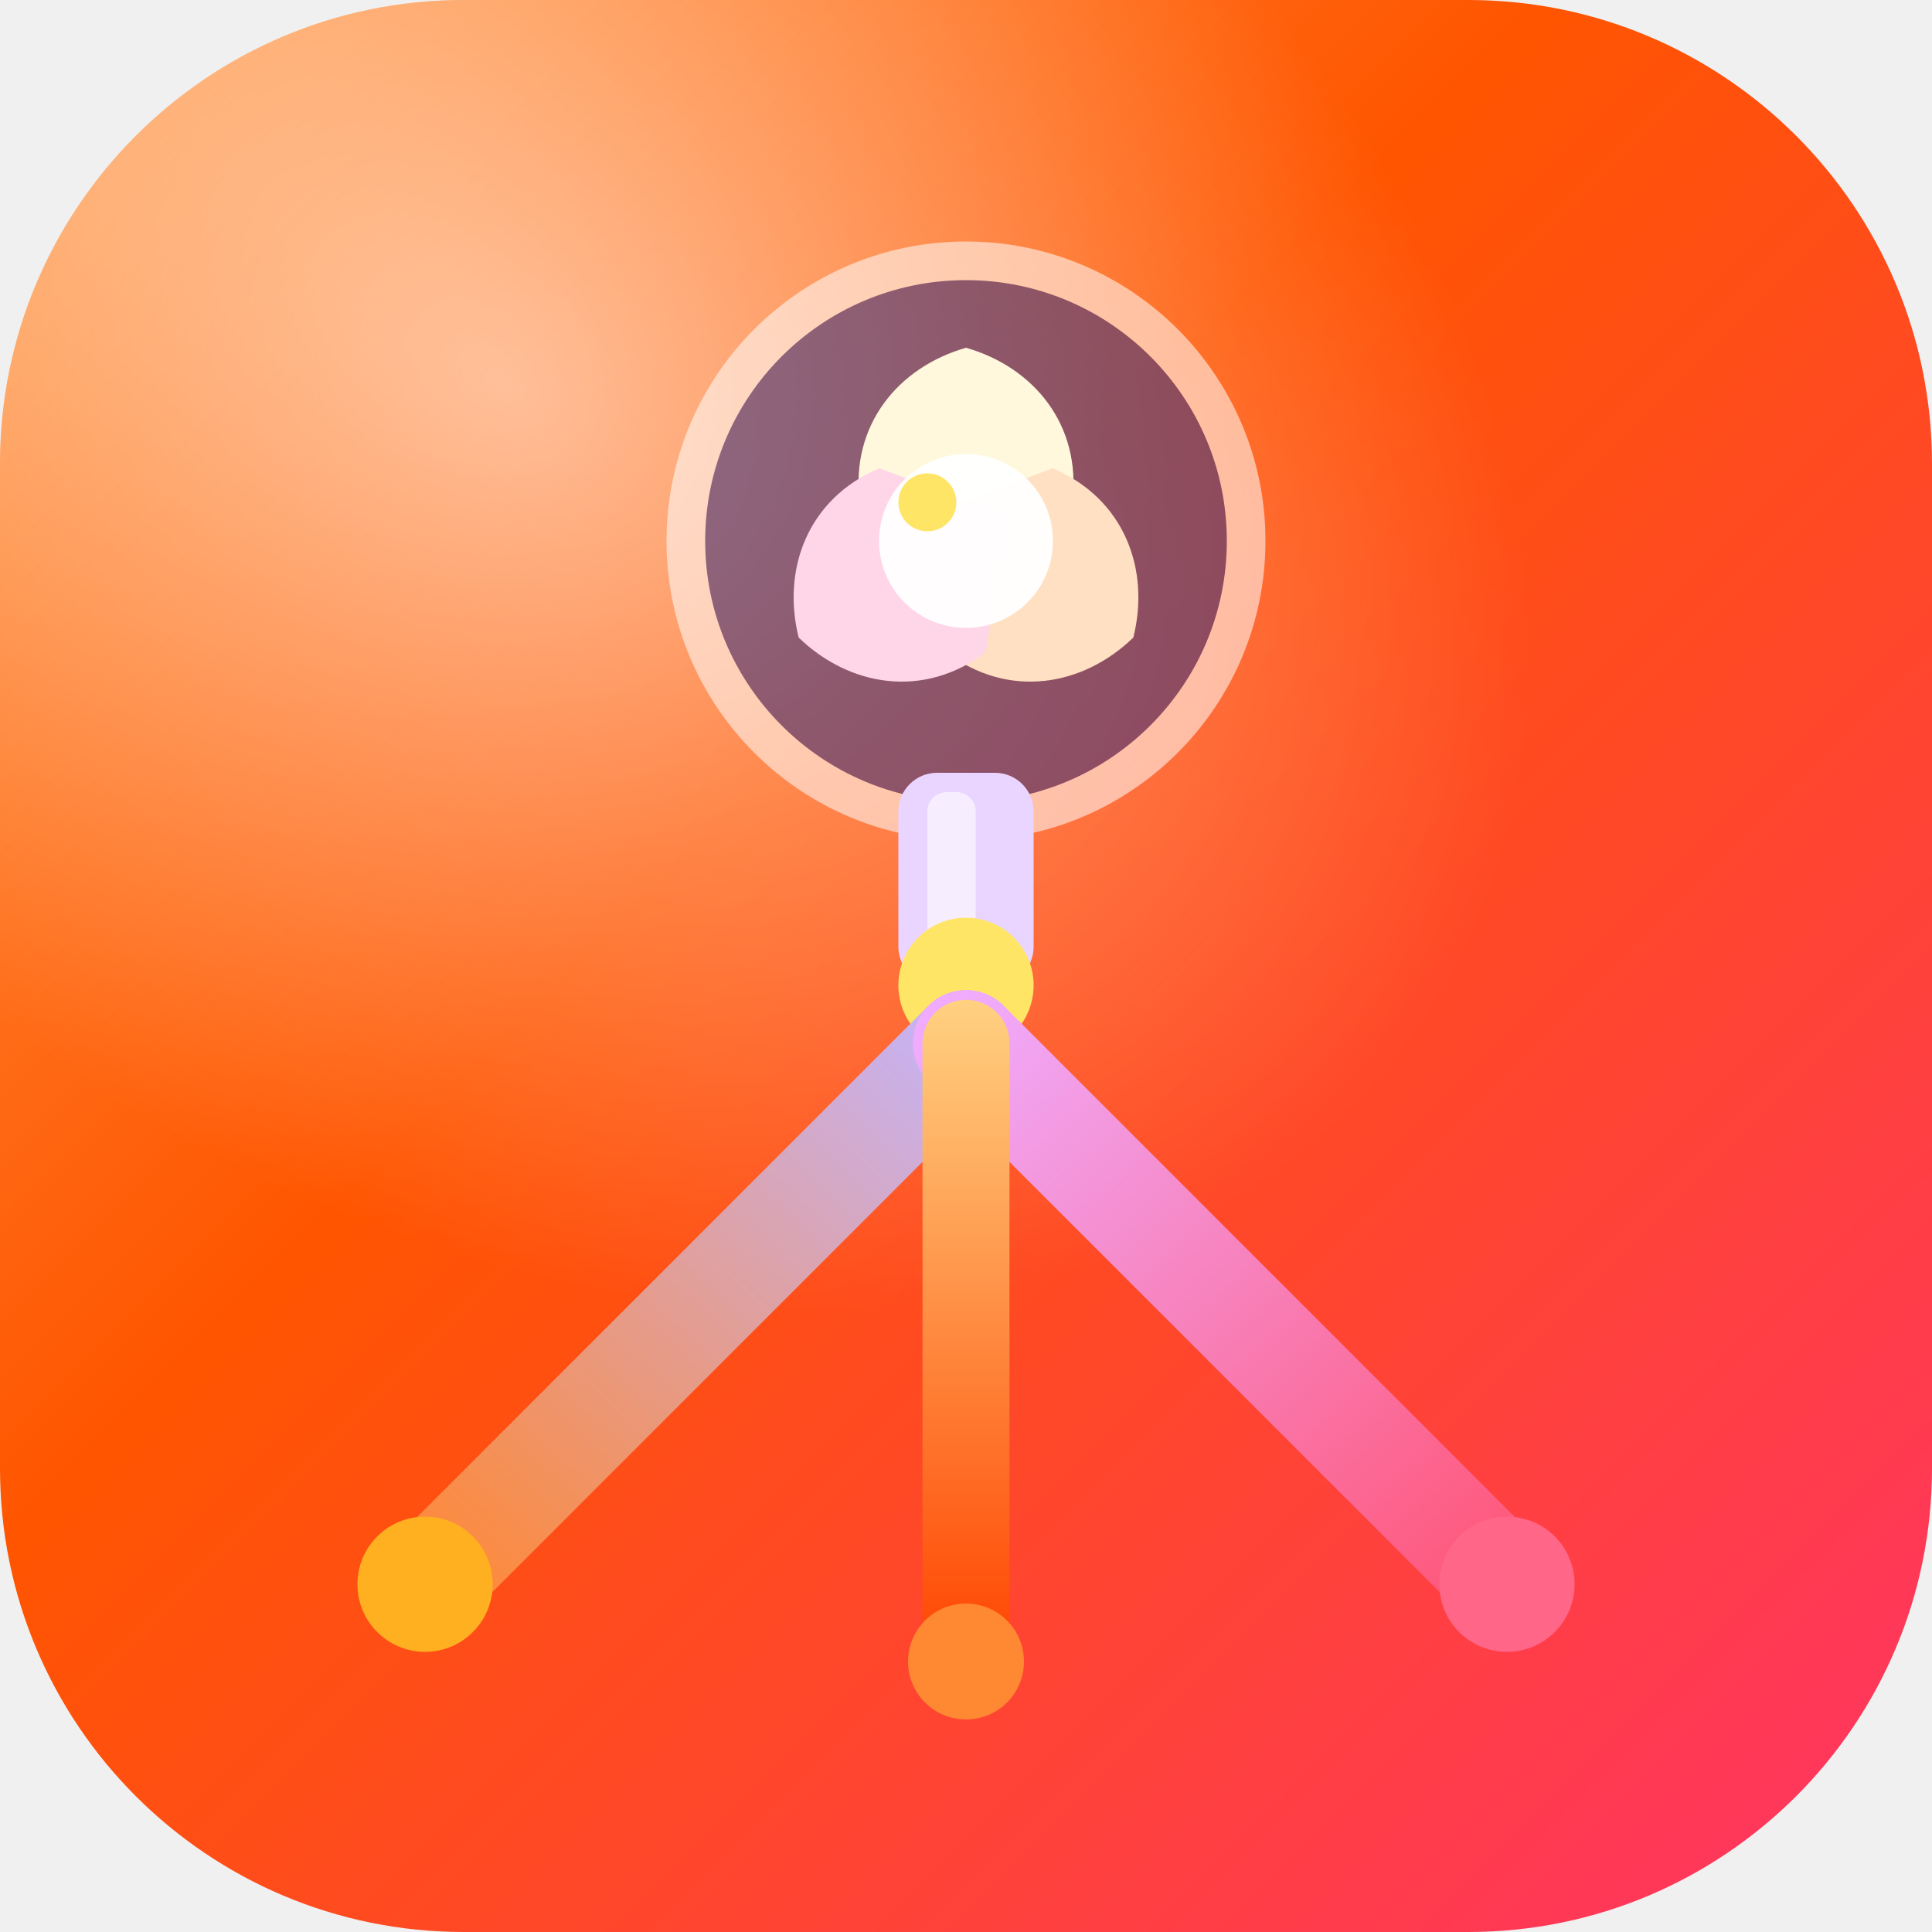
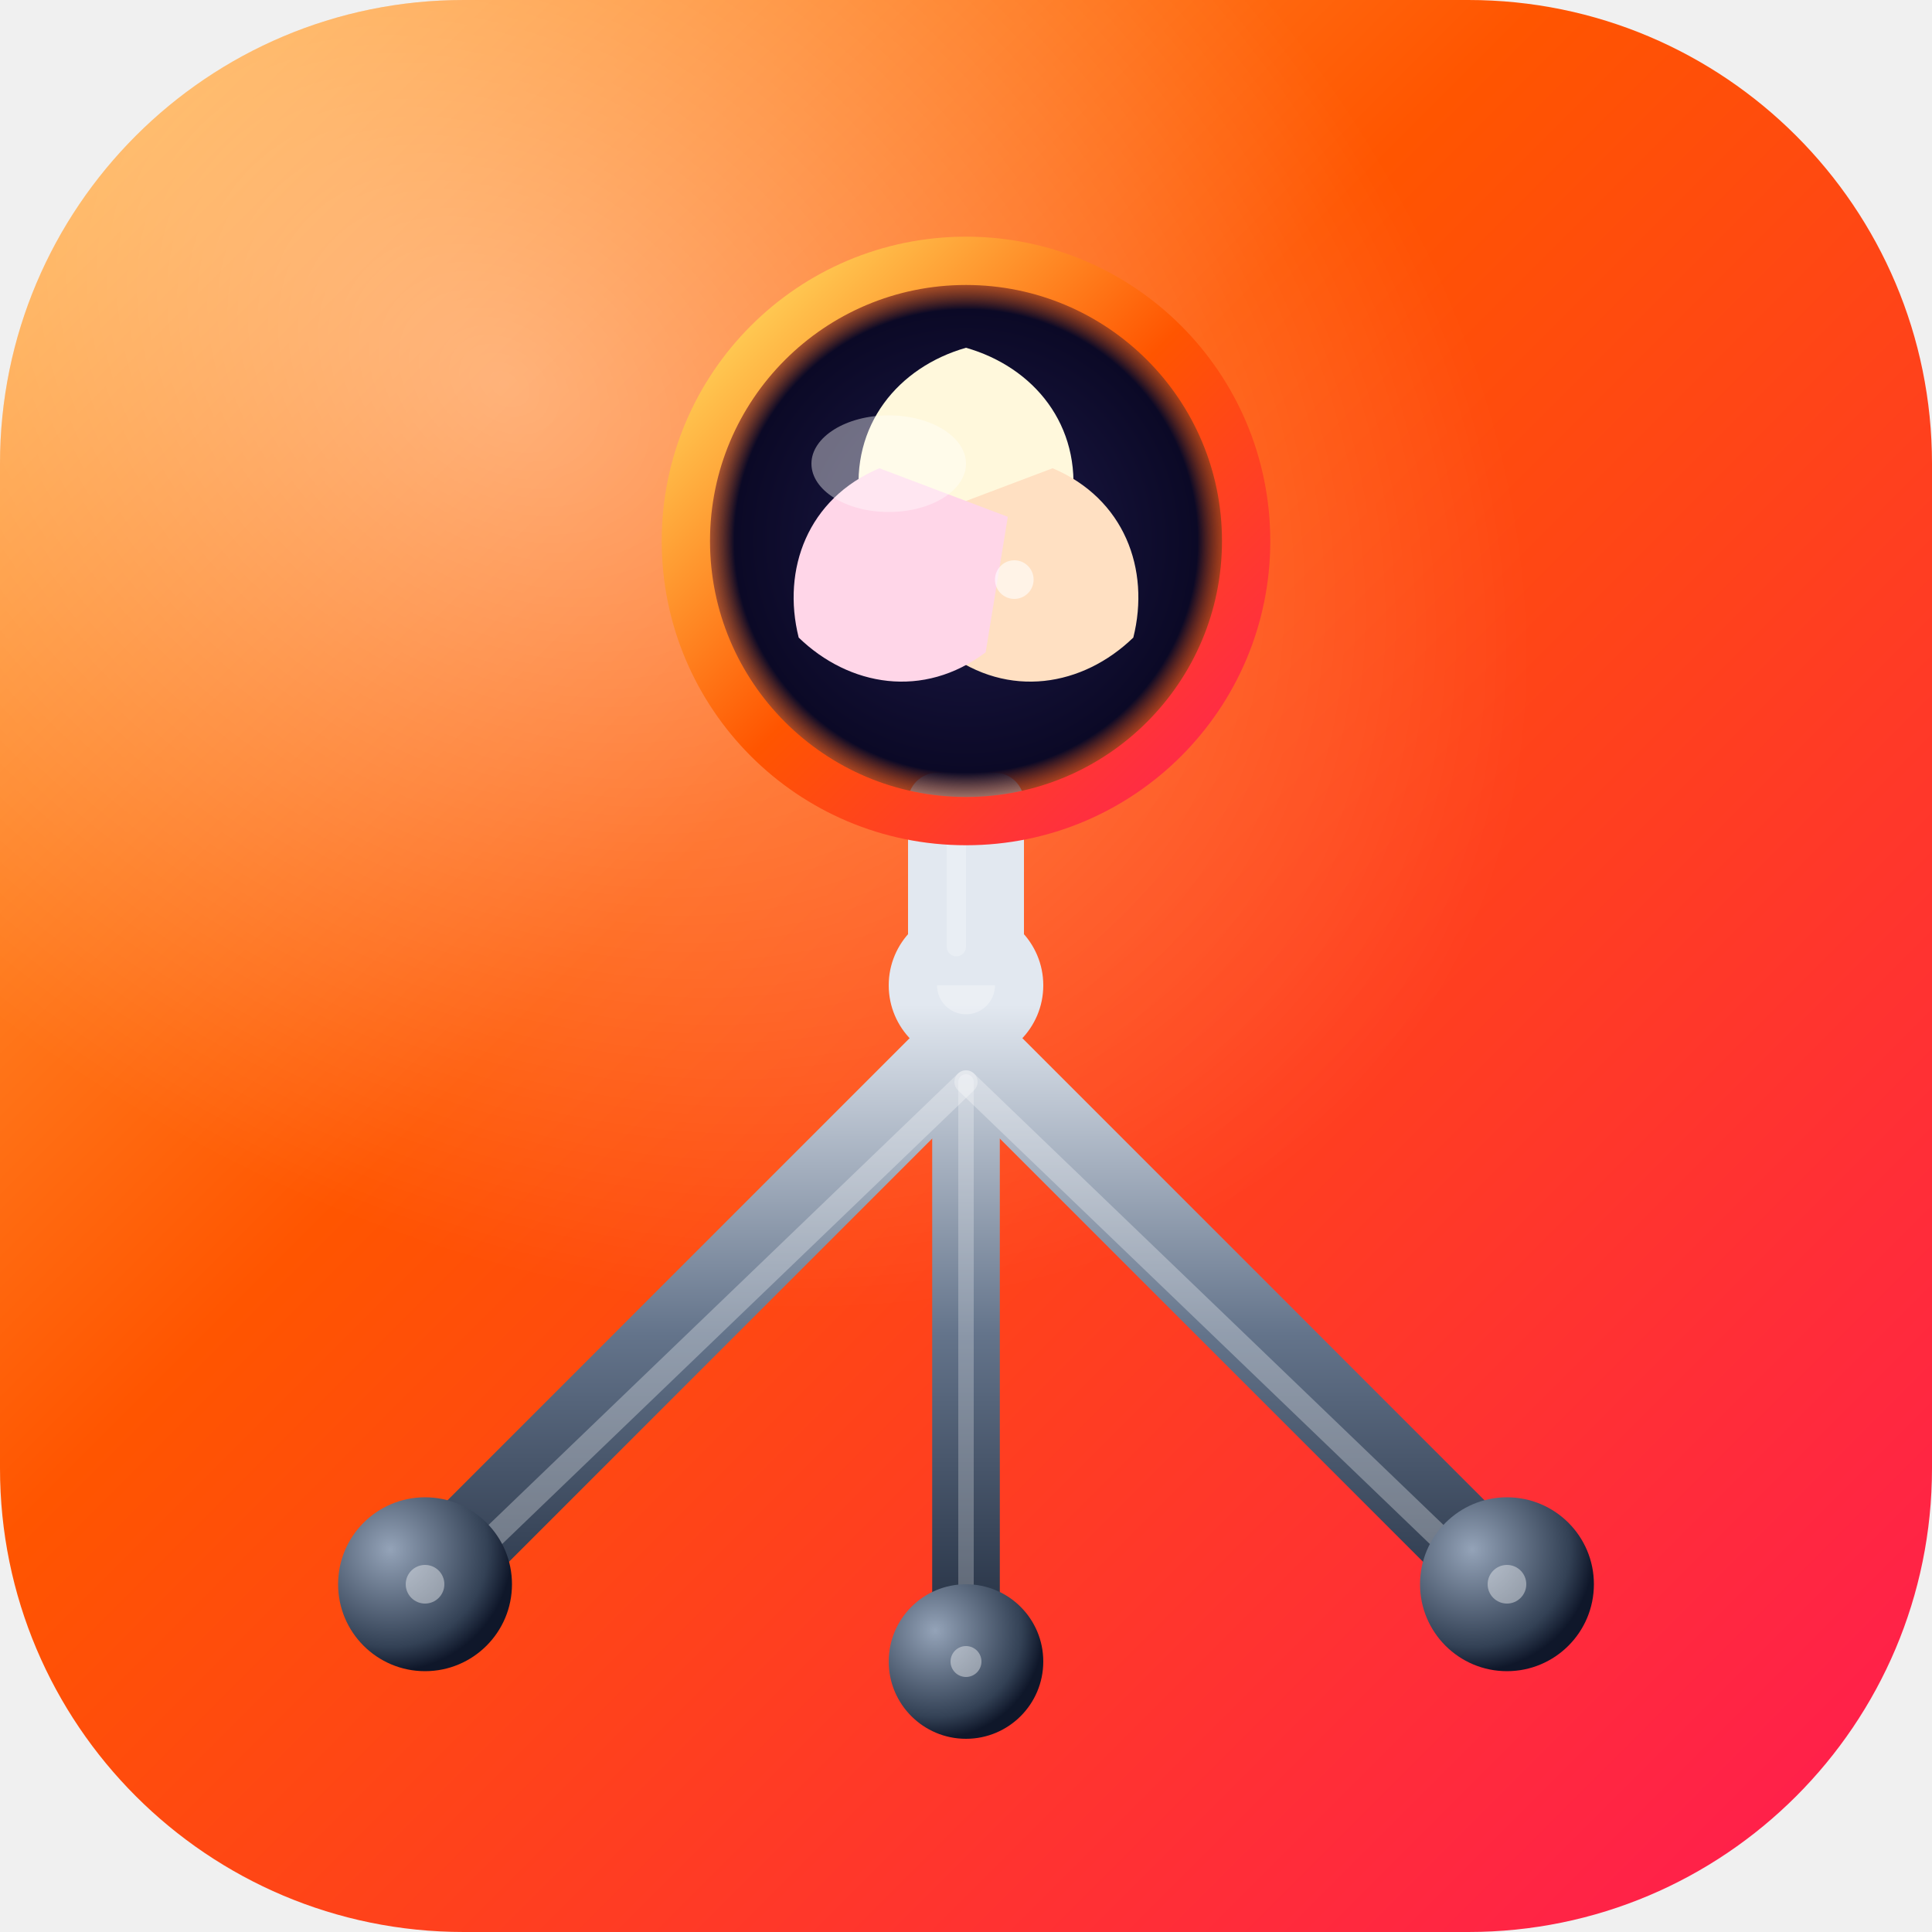
<svg xmlns="http://www.w3.org/2000/svg" viewBox="0 0 100 100" fill="none">
  <defs>
    <linearGradient id="bg" x1="0" y1="0" x2="100" y2="100" gradientUnits="userSpaceOnUse">
-       <stop stop-color="#FF9944" />
+       <stop stop-color="#FFB84D" />
      <stop offset="0.4" stop-color="#FF5500" />
-       <stop offset="1" stop-color="#FF3366" />
+       <stop offset="1" stop-color="#FF1A53" />
    </linearGradient>
+     <radialGradient id="shine" cx="0" cy="0" r="1" gradientUnits="userSpaceOnUse" gradientTransform="translate(26 20) rotate(35) scale(58 42)">
+       <stop stop-color="#FFF" stop-opacity="0.4" />
+       <stop offset="1" stop-color="#FFF" stop-opacity="0" />
+     </radialGradient>
+     <linearGradient id="legMetal" x1="50" y1="52" x2="50" y2="86" gradientUnits="userSpaceOnUse">
+       <stop stop-color="#E2E8F0" />
+       <stop offset="0.5" stop-color="#64748B" />
+       <stop offset="1" stop-color="#1E293B" />
+     </linearGradient>
+     <radialGradient id="footMetal" cx="30%" cy="30%" r="70%">
+       <stop offset="0" stop-color="#94A3B8" />
+       <stop offset="0.8" stop-color="#334155" />
+       <stop offset="1" stop-color="#0F172A" />
+     </radialGradient>
+     <linearGradient id="ringGrad" x1="36" y1="14" x2="64" y2="42" gradientUnits="userSpaceOnUse">
+       <stop stop-color="#FFE566" />
+       <stop offset="0.5" stop-color="#FF5500" />
+       <stop offset="1" stop-color="#FF2255" />
+     </linearGradient>
+     <radialGradient id="ringFillGrad" cx="0" cy="0" r="1" gradientUnits="userSpaceOnUse" gradientTransform="translate(50 28) rotate(90) scale(15)">
+       <stop offset="0" stop-color="#1E1B4B" />
+       <stop offset="0.8" stop-color="#0B0926" />
+       <stop offset="1" stop-color="#FF5500" stop-opacity="0.15" />
+     </radialGradient>
    <linearGradient id="bladeA" x1="50" y1="18" x2="50" y2="32" gradientUnits="userSpaceOnUse">
      <stop stop-color="#FFF8DC" />
      <stop offset="1" stop-color="#FFB020" />
    </linearGradient>
    <linearGradient id="bladeB" x1="50" y1="18" x2="50" y2="32" gradientUnits="userSpaceOnUse">
      <stop stop-color="#FFE0C2" />
      <stop offset="1" stop-color="#FF5500" />
    </linearGradient>
    <linearGradient id="bladeC" x1="50" y1="18" x2="50" y2="32" gradientUnits="userSpaceOnUse">
      <stop stop-color="#FFD6E8" />
      <stop offset="1" stop-color="#FF6688" />
    </linearGradient>
-     <radialGradient id="shine" cx="0" cy="0" r="1" gradientUnits="userSpaceOnUse" gradientTransform="translate(26 20) rotate(35) scale(58 42)">
-       <stop stop-color="#FFF" stop-opacity="0.55" />
-       <stop offset="1" stop-color="#FFF" stop-opacity="0" />
-     </radialGradient>
-     <linearGradient id="legL" x1="50" y1="52" x2="22" y2="82" gradientUnits="userSpaceOnUse">
-       <stop stop-color="#C4B5FD" />
-       <stop offset="1" stop-color="#FF8833" />
-     </linearGradient>
-     <linearGradient id="legR" x1="50" y1="52" x2="78" y2="82" gradientUnits="userSpaceOnUse">
-       <stop stop-color="#F0ABFC" />
-       <stop offset="1" stop-color="#FF5577" />
-     </linearGradient>
-     <linearGradient id="legC" x1="50" y1="52" x2="50" y2="86" gradientUnits="userSpaceOnUse">
-       <stop stop-color="#FFD080" />
-       <stop offset="1" stop-color="#FF4400" />
-     </linearGradient>
  </defs>
  <rect width="100" height="100" rx="24" fill="url(#bg)" />
  <rect width="100" height="100" rx="24" fill="url(#shine)" />
-   <circle cx="50" cy="28" r="14.5" stroke="#FFF" stroke-width="2" fill="#312E81" opacity="0.55" />
+   <path d="M50 54 L22 82" stroke="url(#legMetal)" stroke-width="4.5" stroke-linecap="round" />
+   <path d="M50 54 L78 82" stroke="url(#legMetal)" stroke-width="4.5" stroke-linecap="round" />
+   <path d="M50 54 L50 86" stroke="url(#legMetal)" stroke-width="3.5" stroke-linecap="round" />
+   <path d="M50 56 L24 81" stroke="#FFF" stroke-width="1.2" stroke-linecap="round" opacity="0.3" />
+   <path d="M50 56 L76 81" stroke="#FFF" stroke-width="1.2" stroke-linecap="round" opacity="0.3" />
+   <path d="M50 56 L50 82" stroke="#FFF" stroke-width="0.8" stroke-linecap="round" opacity="0.25" />
+   <circle cx="22" cy="82" r="4.5" fill="url(#footMetal)" />
+   <circle cx="78" cy="82" r="4.5" fill="url(#footMetal)" />
+   <circle cx="50" cy="86" r="4" fill="url(#footMetal)" />
+   <circle cx="22" cy="82" r="1" fill="#FFF" opacity="0.4" />
+   <circle cx="78" cy="82" r="1" fill="#FFF" opacity="0.4" />
+   <circle cx="50" cy="86" r="0.8" fill="#FFF" opacity="0.4" />
+   <circle cx="50" cy="51" r="4" fill="url(#legMetal)" />
+   <circle cx="50" cy="51" r="1.5" fill="#FFF" opacity="0.3" />
+   <rect x="47" y="40" width="6" height="11" rx="1.5" fill="url(#legMetal)" />
+   <rect x="49" y="41.5" width="1" height="8" rx="0.5" fill="#FFF" opacity="0.25" />
+   <circle cx="50" cy="28" r="14.5" stroke="url(#ringGrad)" stroke-width="2.5" fill="url(#ringFillGrad)" />
  <g transform="translate(50 28)">
    <path d="M0 -10 C3.5 -9 6 -6 5.5 -2 L0 2.5 L-5.5 -2 C-6 -6 -3.5 -9 0 -10 Z" fill="url(#bladeA)" />
    <path d="M0 -10 C3.5 -9 6 -6 5.5 -2 L0 2.5 L-5.5 -2 C-6 -6 -3.5 -9 0 -10 Z" fill="url(#bladeB)" transform="rotate(120)" />
    <path d="M0 -10 C3.5 -9 6 -6 5.5 -2 L0 2.5 L-5.5 -2 C-6 -6 -3.5 -9 0 -10 Z" fill="url(#bladeC)" transform="rotate(240)" />
  </g>
-   <circle cx="50" cy="28" r="4.5" fill="#FFF" opacity="0.95" />
-   <circle cx="48" cy="26" r="1.5" fill="#FFE566" />
-   <rect x="46.5" y="40" width="7" height="11" rx="2" fill="#E9D5FF" />
-   <rect x="48" y="41" width="2.5" height="8" rx="1" fill="#FFF" opacity="0.6" />
-   <circle cx="50" cy="51" r="3.5" fill="#FFE566" />
-   <path d="M50 54 L22 82" stroke="url(#legL)" stroke-width="5.5" stroke-linecap="round" />
-   <path d="M50 54 L78 82" stroke="url(#legR)" stroke-width="5.5" stroke-linecap="round" />
-   <path d="M50 54 L50 86" stroke="url(#legC)" stroke-width="4.5" stroke-linecap="round" />
-   <circle cx="22" cy="82" r="3.5" fill="#FFB020" />
-   <circle cx="78" cy="82" r="3.5" fill="#FF6688" />
-   <circle cx="50" cy="86" r="3" fill="#FF8833" />
+   <ellipse cx="46" cy="24" rx="4" ry="2.5" fill="#FFFFFF" opacity="0.4" />
+   <circle cx="52.5" cy="30" r="1" fill="#FFFFFF" opacity="0.6" />
</svg>
